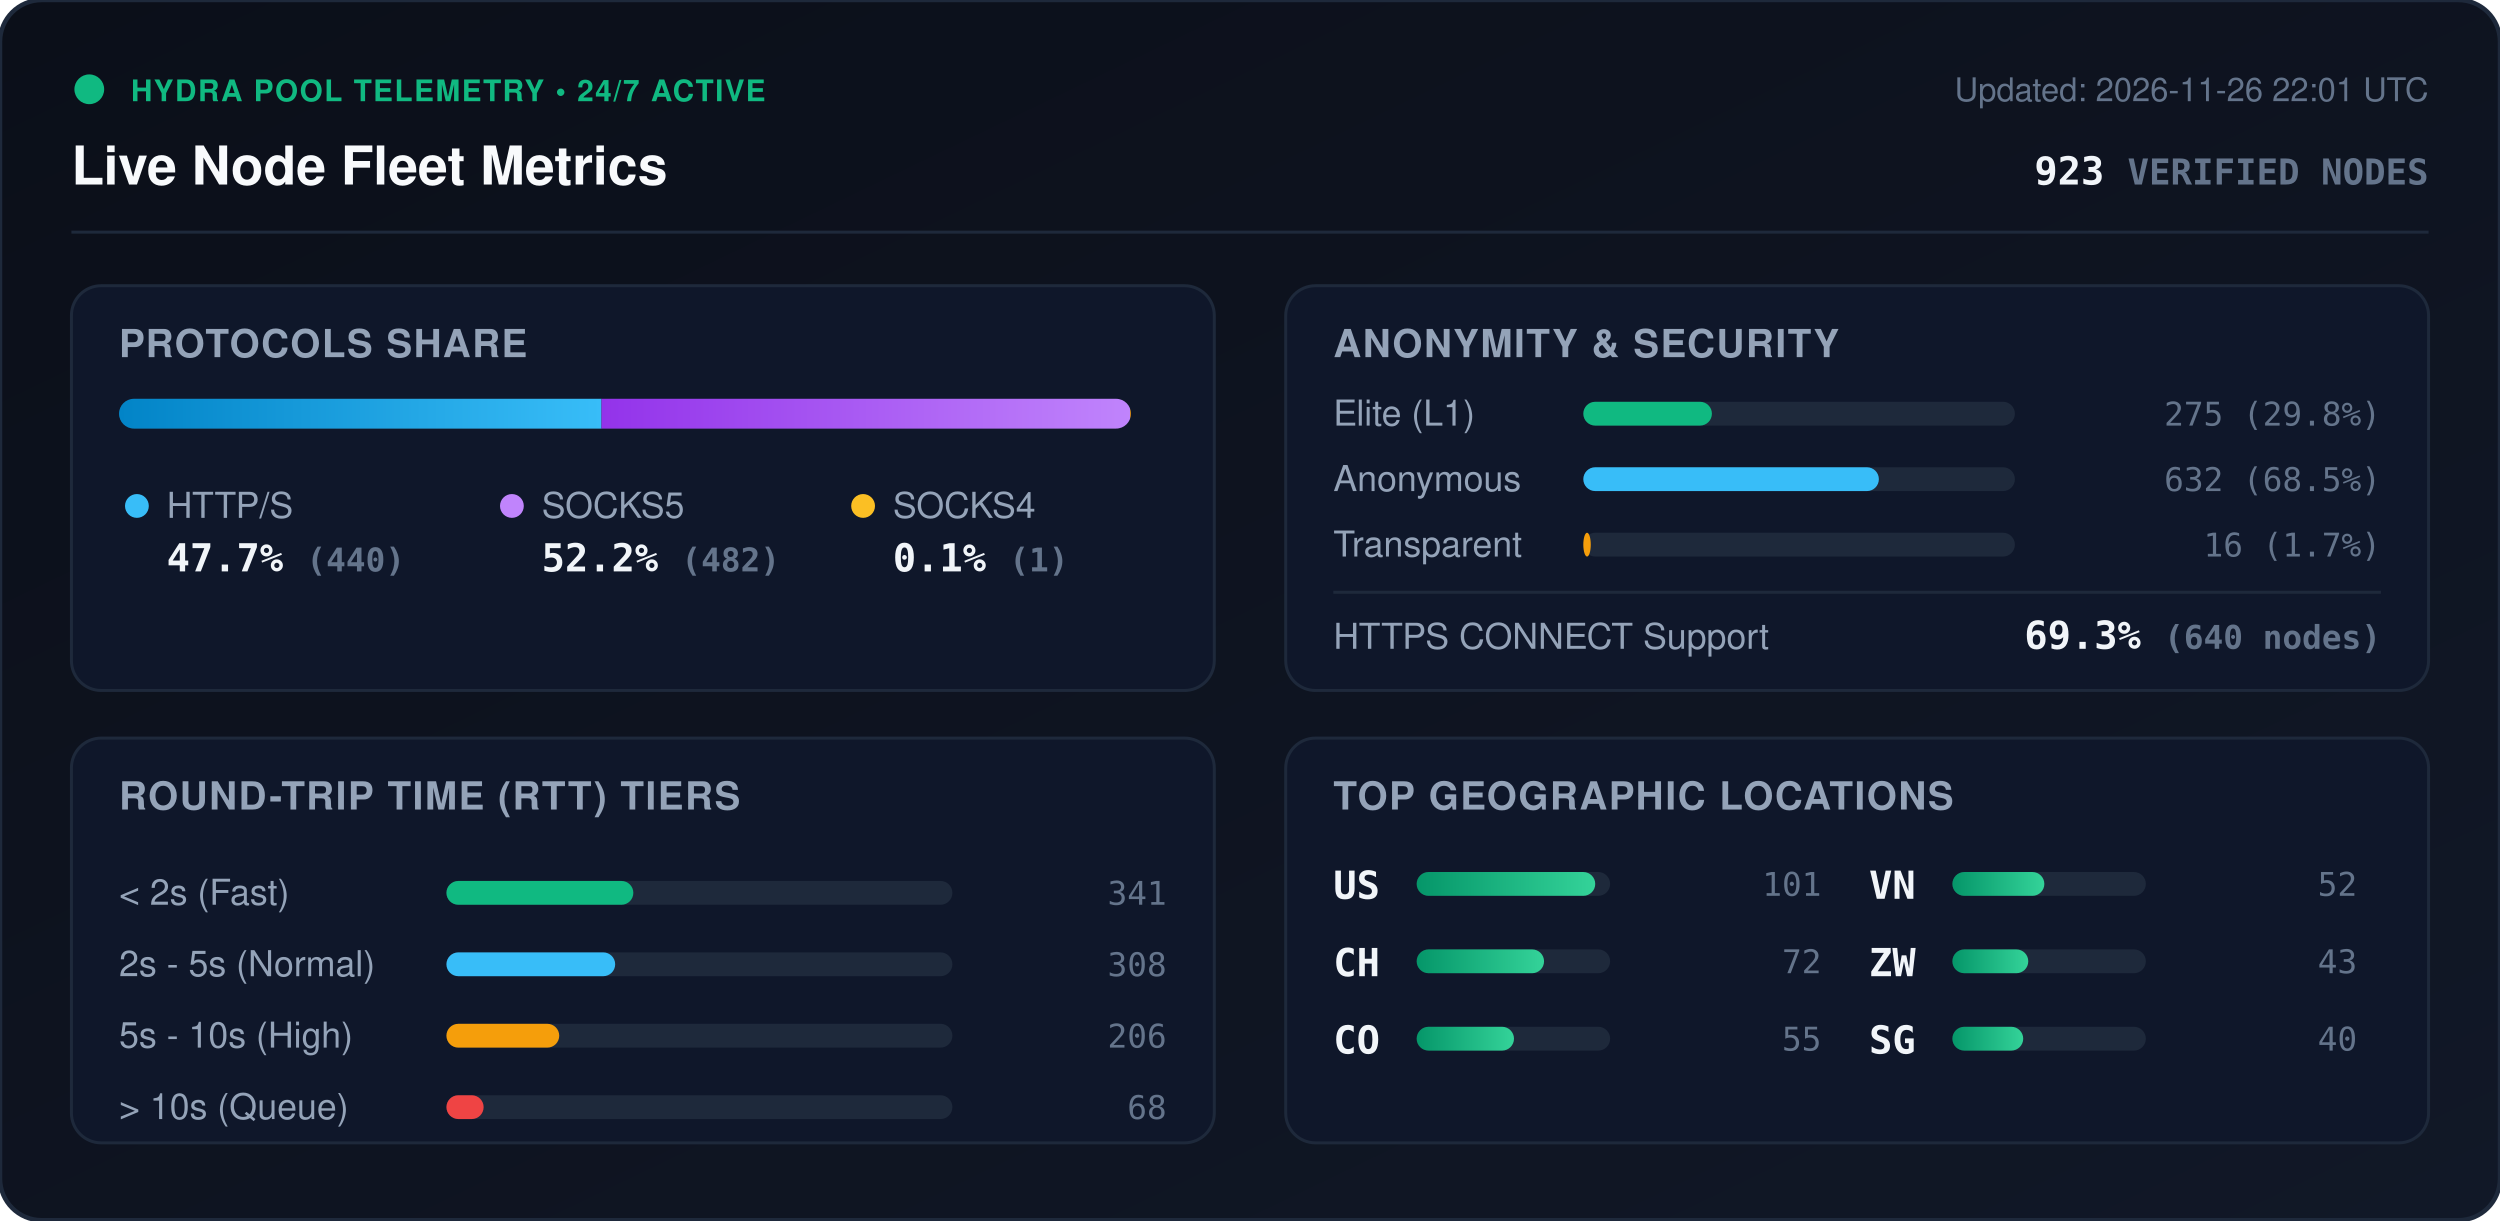
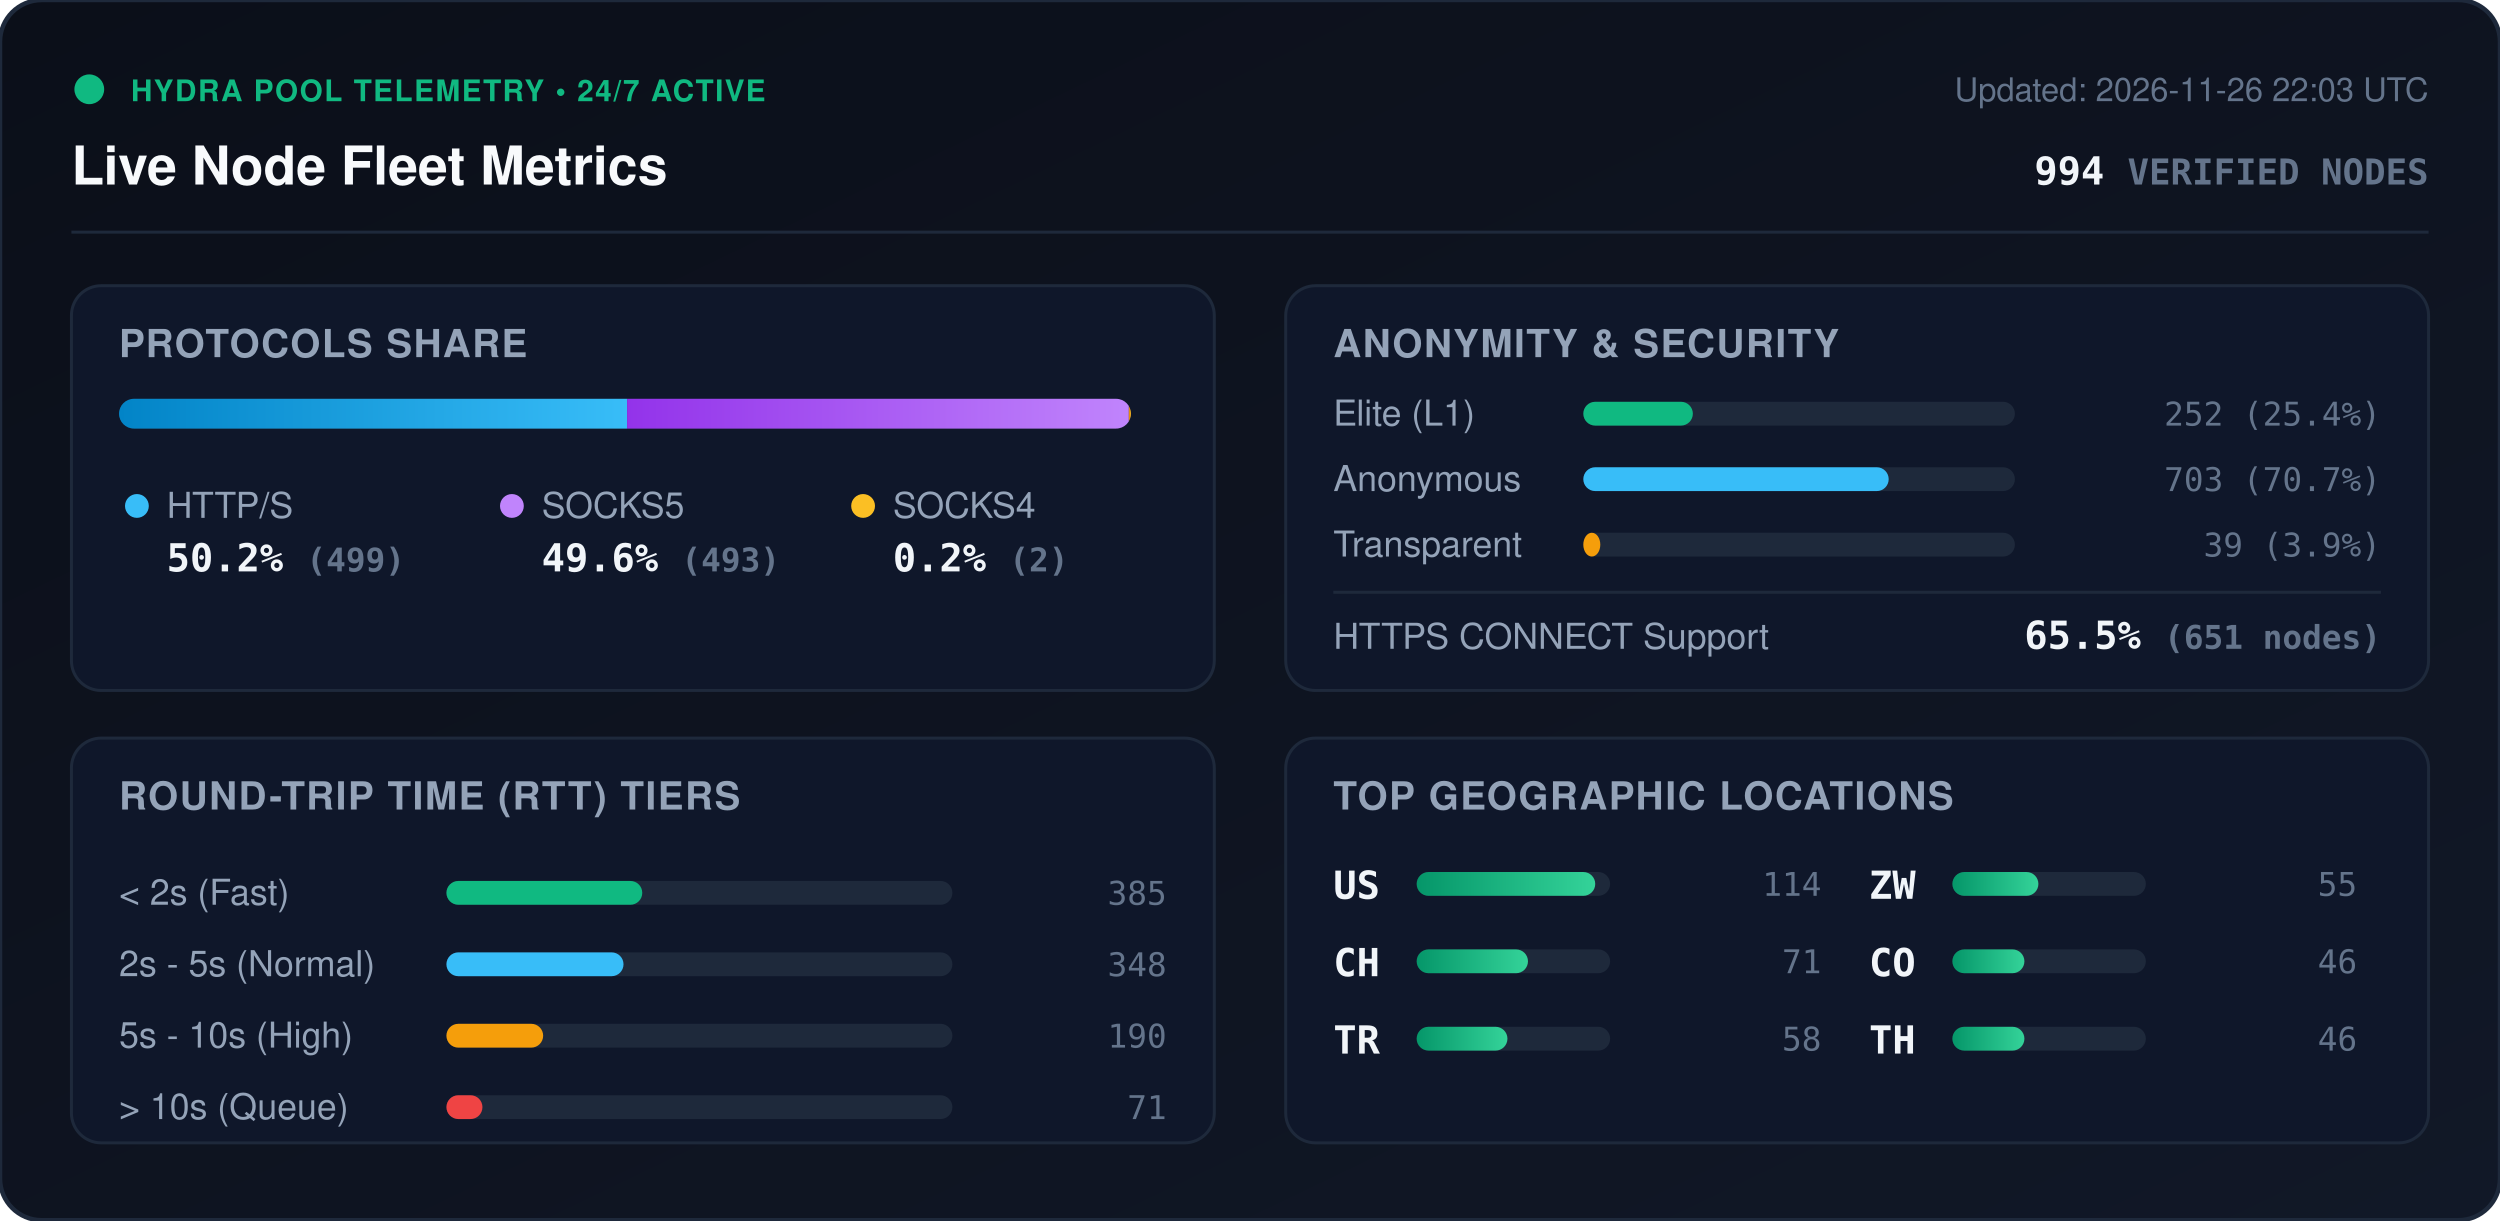
<svg xmlns="http://www.w3.org/2000/svg" viewBox="0 0 840 410" width="840" height="410" style="max-width: 100%; height: auto;">
  <defs>
    <linearGradient id="bg" x1="0%" y1="0%" x2="100%" y2="100%">
      <stop offset="0%" stop-color="#0b0f19" />
      <stop offset="100%" stop-color="#111827" />
    </linearGradient>
    <linearGradient id="bar-http" x1="0%" y1="0%" x2="100%" y2="0%">
      <stop offset="0%" stop-color="#0284c7" />
      <stop offset="100%" stop-color="#38bdf8" />
    </linearGradient>
    <linearGradient id="bar-socks5" x1="0%" y1="0%" x2="100%" y2="0%">
      <stop offset="0%" stop-color="#9333ea" />
      <stop offset="100%" stop-color="#c084fc" />
    </linearGradient>
    <linearGradient id="bar-socks4" x1="0%" y1="0%" x2="100%" y2="0%">
      <stop offset="0%" stop-color="#d97706" />
      <stop offset="100%" stop-color="#fbbf24" />
    </linearGradient>
    <linearGradient id="bar-green" x1="0%" y1="0%" x2="100%" y2="0%">
      <stop offset="0%" stop-color="#059669" />
      <stop offset="100%" stop-color="#34d399" />
    </linearGradient>
    <clipPath id="prog-track-clip">
      <rect width="340.0" height="10" rx="5" />
    </clipPath>
    <style>
      .title { font: 700 18px -apple-system, BlinkMacSystemFont, 'Segoe UI', Helvetica, Arial, sans-serif; fill: #f8fafc; }
      .sub { font: 500 11px -apple-system, BlinkMacSystemFont, 'Segoe UI', Helvetica, Arial, sans-serif; fill: #64748b; }
      .section-hdr { font: 600 13px -apple-system, BlinkMacSystemFont, 'Segoe UI', Helvetica, Arial, sans-serif; fill: #94a3b8; letter-spacing: 0.5px; }
      .metric-val { font: 700 13px -apple-system, BlinkMacSystemFont, 'Segoe UI', Helvetica, Arial, sans-serif; fill: #f1f5f9; }
      .metric-lbl { font: 500 12px -apple-system, BlinkMacSystemFont, 'Segoe UI', Helvetica, Arial, sans-serif; fill: #94a3b8; }
      .badge-txt { font: 700 10px -apple-system, BlinkMacSystemFont, 'Segoe UI', Helvetica, Arial, sans-serif; fill: #10b981; letter-spacing: 0.5px; }
      .mono { font-family: ui-monospace, SFMono-Regular, Menlo, Monaco, Consolas, monospace; }
      .pulse { animation: beacon 2s infinite ease-in-out; }
      @keyframes beacon { 0%, 100% { opacity: 1; } 50% { opacity: 0.35; } }
    </style>
  </defs>
  <rect width="840" height="410" rx="14" fill="url(#bg)" stroke="#1e293b" stroke-width="1.5" />
  <g transform="translate(24, 24)">
    <circle cx="6" cy="6" r="5" fill="#10b981" class="pulse" />
    <text x="20" y="10" class="badge-txt">HYDRA POOL TELEMETRY • 24/7 ACTIVE</text>
    <text x="0" y="38" class="title">Live Node Fleet Metrics</text>
-     <text x="792" y="10" text-anchor="end" class="sub">Updated: 2026-11-26 22:01 UTC</text>
-     <text x="792" y="38" text-anchor="end" class="metric-val mono" fill="#38bdf8">923 <tspan font-size="12" fill="#64748b">VERIFIED NODES</tspan>
+     <text x="792" y="10" text-anchor="end" class="sub">Updated: 2026-11-26 22:03 UTC</text>
+     <text x="792" y="38" text-anchor="end" class="metric-val mono" fill="#38bdf8">994 <tspan font-size="12" fill="#64748b">VERIFIED NODES</tspan>
    </text>
  </g>
  <line x1="24" y1="78" x2="816" y2="78" stroke="#1e293b" stroke-width="1" />
  <g transform="translate(24, 96)">
    <rect width="384" height="136" rx="10" fill="#0f172a" stroke="#1e293b" />
    <text x="16" y="24" class="section-hdr">PROTOCOLS SHARE</text>
    <g transform="translate(16, 38)">
      <rect width="340.0" height="10" rx="5" fill="#1e293b" />
      <g clip-path="url(#prog-track-clip)">
-         <rect x="0" width="162.1" height="10" fill="url(#bar-http)" />
-         <rect x="162.1" width="177.6" height="10" fill="url(#bar-socks5)" />
-         <rect x="339.7" width="0.4" height="10" fill="url(#bar-socks4)" />
+         <rect x="0" width="170.7" height="10" fill="url(#bar-http)" />
+         <rect x="170.7" width="168.6" height="10" fill="url(#bar-socks5)" />
+         <rect x="339.3" width="0.7" height="10" fill="url(#bar-socks4)" />
      </g>
    </g>
    <g transform="translate(16, 68)">
      <circle cx="6" cy="6" r="4" fill="#38bdf8" />
      <text x="16" y="10" class="metric-lbl">HTTP/S</text>
-       <text x="16" y="28" class="metric-val mono">47.7% <tspan font-size="11" fill="#64748b">(440)</tspan>
+       <text x="16" y="28" class="metric-val mono">50.2% <tspan font-size="11" fill="#64748b">(499)</tspan>
      </text>
      <circle cx="132" cy="6" r="4" fill="#c084fc" />
      <text x="142" y="10" class="metric-lbl">SOCKS5</text>
-       <text x="142" y="28" class="metric-val mono">52.2% <tspan font-size="11" fill="#64748b">(482)</tspan>
+       <text x="142" y="28" class="metric-val mono">49.6% <tspan font-size="11" fill="#64748b">(493)</tspan>
      </text>
      <circle cx="250" cy="6" r="4" fill="#fbbf24" />
      <text x="260" y="10" class="metric-lbl">SOCKS4</text>
-       <text x="260" y="28" class="metric-val mono">0.1% <tspan font-size="11" fill="#64748b">(1)</tspan>
+       <text x="260" y="28" class="metric-val mono">0.2% <tspan font-size="11" fill="#64748b">(2)</tspan>
      </text>
    </g>
  </g>
  <g transform="translate(432, 96)">
    <rect width="384" height="136" rx="10" fill="#0f172a" stroke="#1e293b" />
    <text x="16" y="24" class="section-hdr">ANONYMITY &amp; SECURITY</text>
    <text x="16" y="47" class="metric-lbl">Elite (L1)</text>
    <rect x="100" y="39" width="145.0" height="8" rx="4" fill="#1e293b" />
-     <rect x="100" y="39" width="43.2" height="8" rx="4" fill="#10b981" />
-     <text x="368" y="47" text-anchor="end" class="mono sub" fill="#e2e8f0">275 (29.8%)</text>
+     <rect x="100" y="39" width="36.8" height="8" rx="4" fill="#10b981" />
+     <text x="368" y="47" text-anchor="end" class="mono sub" fill="#e2e8f0">252 (25.4%)</text>
    <text x="16" y="69" class="metric-lbl">Anonymous</text>
    <rect x="100" y="61" width="145.0" height="8" rx="4" fill="#1e293b" />
-     <rect x="100" y="61" width="99.3" height="8" rx="4" fill="#38bdf8" />
-     <text x="368" y="69" text-anchor="end" class="mono sub" fill="#e2e8f0">632 (68.5%)</text>
+     <rect x="100" y="61" width="102.6" height="8" rx="4" fill="#38bdf8" />
+     <text x="368" y="69" text-anchor="end" class="mono sub" fill="#e2e8f0">703 (70.7%)</text>
    <text x="16" y="91" class="metric-lbl">Transparent</text>
    <rect x="100" y="83" width="145.0" height="8" rx="4" fill="#1e293b" />
-     <rect x="100" y="83" width="2.5" height="8" rx="4" fill="#f59e0b" />
-     <text x="368" y="91" text-anchor="end" class="mono sub" fill="#e2e8f0">16 (1.7%)</text>
+     <rect x="100" y="83" width="5.7" height="8" rx="4" fill="#f59e0b" />
+     <text x="368" y="91" text-anchor="end" class="mono sub" fill="#e2e8f0">39 (3.9%)</text>
    <line x1="16" y1="103" x2="368" y2="103" stroke="#1e293b" stroke-width="1" />
    <text x="16" y="122" class="metric-lbl">HTTPS CONNECT Support</text>
-     <text x="368" y="122" text-anchor="end" class="metric-val mono" fill="#34d399">69.3% <tspan font-size="11" fill="#64748b">(640 nodes)</tspan>
+     <text x="368" y="122" text-anchor="end" class="metric-val mono" fill="#34d399">65.5% <tspan font-size="11" fill="#64748b">(651 nodes)</tspan>
    </text>
  </g>
  <g transform="translate(24, 248)">
    <rect width="384" height="136" rx="10" fill="#0f172a" stroke="#1e293b" />
    <text x="16" y="24" class="section-hdr">ROUND-TRIP TIME (RTT) TIERS</text>
    <g transform="translate(16, 42)">
      <text x="0" y="14" class="metric-lbl">&lt; 2s (Fast)</text>
      <rect x="110" y="6" width="170" height="8" rx="4" fill="#1e293b" />
-       <rect x="110" y="6" width="62.8" height="8" rx="4" fill="#10b981" />
-       <text x="352" y="14" text-anchor="end" class="mono sub">341</text>
+       <rect x="110" y="6" width="65.8" height="8" rx="4" fill="#10b981" />
+       <text x="352" y="14" text-anchor="end" class="mono sub">385</text>
      <text x="0" y="38" class="metric-lbl">2s - 5s (Normal)</text>
      <rect x="110" y="30" width="170" height="8" rx="4" fill="#1e293b" />
-       <rect x="110" y="30" width="56.7" height="8" rx="4" fill="#38bdf8" />
-       <text x="352" y="38" text-anchor="end" class="mono sub">308</text>
+       <rect x="110" y="30" width="59.5" height="8" rx="4" fill="#38bdf8" />
+       <text x="352" y="38" text-anchor="end" class="mono sub">348</text>
      <text x="0" y="62" class="metric-lbl">5s - 10s (High)</text>
      <rect x="110" y="54" width="170" height="8" rx="4" fill="#1e293b" />
-       <rect x="110" y="54" width="37.9" height="8" rx="4" fill="#f59e0b" />
-       <text x="352" y="62" text-anchor="end" class="mono sub">206</text>
+       <rect x="110" y="54" width="32.5" height="8" rx="4" fill="#f59e0b" />
+       <text x="352" y="62" text-anchor="end" class="mono sub">190</text>
      <text x="0" y="86" class="metric-lbl">&gt; 10s (Queue)</text>
      <rect x="110" y="78" width="170" height="8" rx="4" fill="#1e293b" />
-       <rect x="110" y="78" width="12.5" height="8" rx="4" fill="#ef4444" />
-       <text x="352" y="86" text-anchor="end" class="mono sub">68</text>
+       <rect x="110" y="78" width="12.1" height="8" rx="4" fill="#ef4444" />
+       <text x="352" y="86" text-anchor="end" class="mono sub">71</text>
    </g>
  </g>
  <g transform="translate(432, 248)">
    <rect width="384" height="136" rx="10" fill="#0f172a" stroke="#1e293b" />
    <text x="16" y="24" class="section-hdr">TOP GEOGRAPHIC LOCATIONS</text>
    <g transform="translate(16, 42)">
      <g transform="translate(0, 0)">
        <text x="0" y="12" class="mono metric-val" font-size="12">US</text>
        <rect x="28" y="3" width="65" height="8" rx="4" fill="#1e293b" />
        <rect x="28" y="3" width="60.0" height="8" rx="4" fill="url(#bar-green)" />
-         <text x="164" y="11" text-anchor="end" class="mono sub">101</text>
+         <text x="164" y="11" text-anchor="end" class="mono sub">114</text>
      </g>
      <g transform="translate(0, 26)">
        <text x="0" y="12" class="mono metric-val" font-size="12">CH</text>
        <rect x="28" y="3" width="65" height="8" rx="4" fill="#1e293b" />
-         <rect x="28" y="3" width="42.8" height="8" rx="4" fill="url(#bar-green)" />
-         <text x="164" y="11" text-anchor="end" class="mono sub">72</text>
+         <rect x="28" y="3" width="37.4" height="8" rx="4" fill="url(#bar-green)" />
+         <text x="164" y="11" text-anchor="end" class="mono sub">71</text>
      </g>
      <g transform="translate(0, 52)">
+         <text x="0" y="12" class="mono metric-val" font-size="12">TR</text>
+         <rect x="28" y="3" width="65" height="8" rx="4" fill="#1e293b" />
+         <rect x="28" y="3" width="30.5" height="8" rx="4" fill="url(#bar-green)" />
+         <text x="164" y="11" text-anchor="end" class="mono sub">58</text>
+       </g>
+       <g transform="translate(180, 0)">
+         <text x="0" y="12" class="mono metric-val" font-size="12">ZW</text>
+         <rect x="28" y="3" width="65" height="8" rx="4" fill="#1e293b" />
+         <rect x="28" y="3" width="28.9" height="8" rx="4" fill="url(#bar-green)" />
+         <text x="164" y="11" text-anchor="end" class="mono sub">55</text>
+       </g>
+       <g transform="translate(180, 26)">
        <text x="0" y="12" class="mono metric-val" font-size="12">CO</text>
        <rect x="28" y="3" width="65" height="8" rx="4" fill="#1e293b" />
-         <rect x="28" y="3" width="32.7" height="8" rx="4" fill="url(#bar-green)" />
-         <text x="164" y="11" text-anchor="end" class="mono sub">55</text>
-       </g>
-       <g transform="translate(180, 0)">
-         <text x="0" y="12" class="mono metric-val" font-size="12">VN</text>
-         <rect x="28" y="3" width="65" height="8" rx="4" fill="#1e293b" />
-         <rect x="28" y="3" width="30.9" height="8" rx="4" fill="url(#bar-green)" />
-         <text x="164" y="11" text-anchor="end" class="mono sub">52</text>
-       </g>
-       <g transform="translate(180, 26)">
-         <text x="0" y="12" class="mono metric-val" font-size="12">ZW</text>
-         <rect x="28" y="3" width="65" height="8" rx="4" fill="#1e293b" />
-         <rect x="28" y="3" width="25.5" height="8" rx="4" fill="url(#bar-green)" />
-         <text x="164" y="11" text-anchor="end" class="mono sub">43</text>
+         <rect x="28" y="3" width="24.2" height="8" rx="4" fill="url(#bar-green)" />
+         <text x="164" y="11" text-anchor="end" class="mono sub">46</text>
      </g>
      <g transform="translate(180, 52)">
-         <text x="0" y="12" class="mono metric-val" font-size="12">SG</text>
+         <text x="0" y="12" class="mono metric-val" font-size="12">TH</text>
        <rect x="28" y="3" width="65" height="8" rx="4" fill="#1e293b" />
-         <rect x="28" y="3" width="23.8" height="8" rx="4" fill="url(#bar-green)" />
-         <text x="164" y="11" text-anchor="end" class="mono sub">40</text>
+         <rect x="28" y="3" width="24.2" height="8" rx="4" fill="url(#bar-green)" />
+         <text x="164" y="11" text-anchor="end" class="mono sub">46</text>
      </g>
    </g>
  </g>
</svg>
